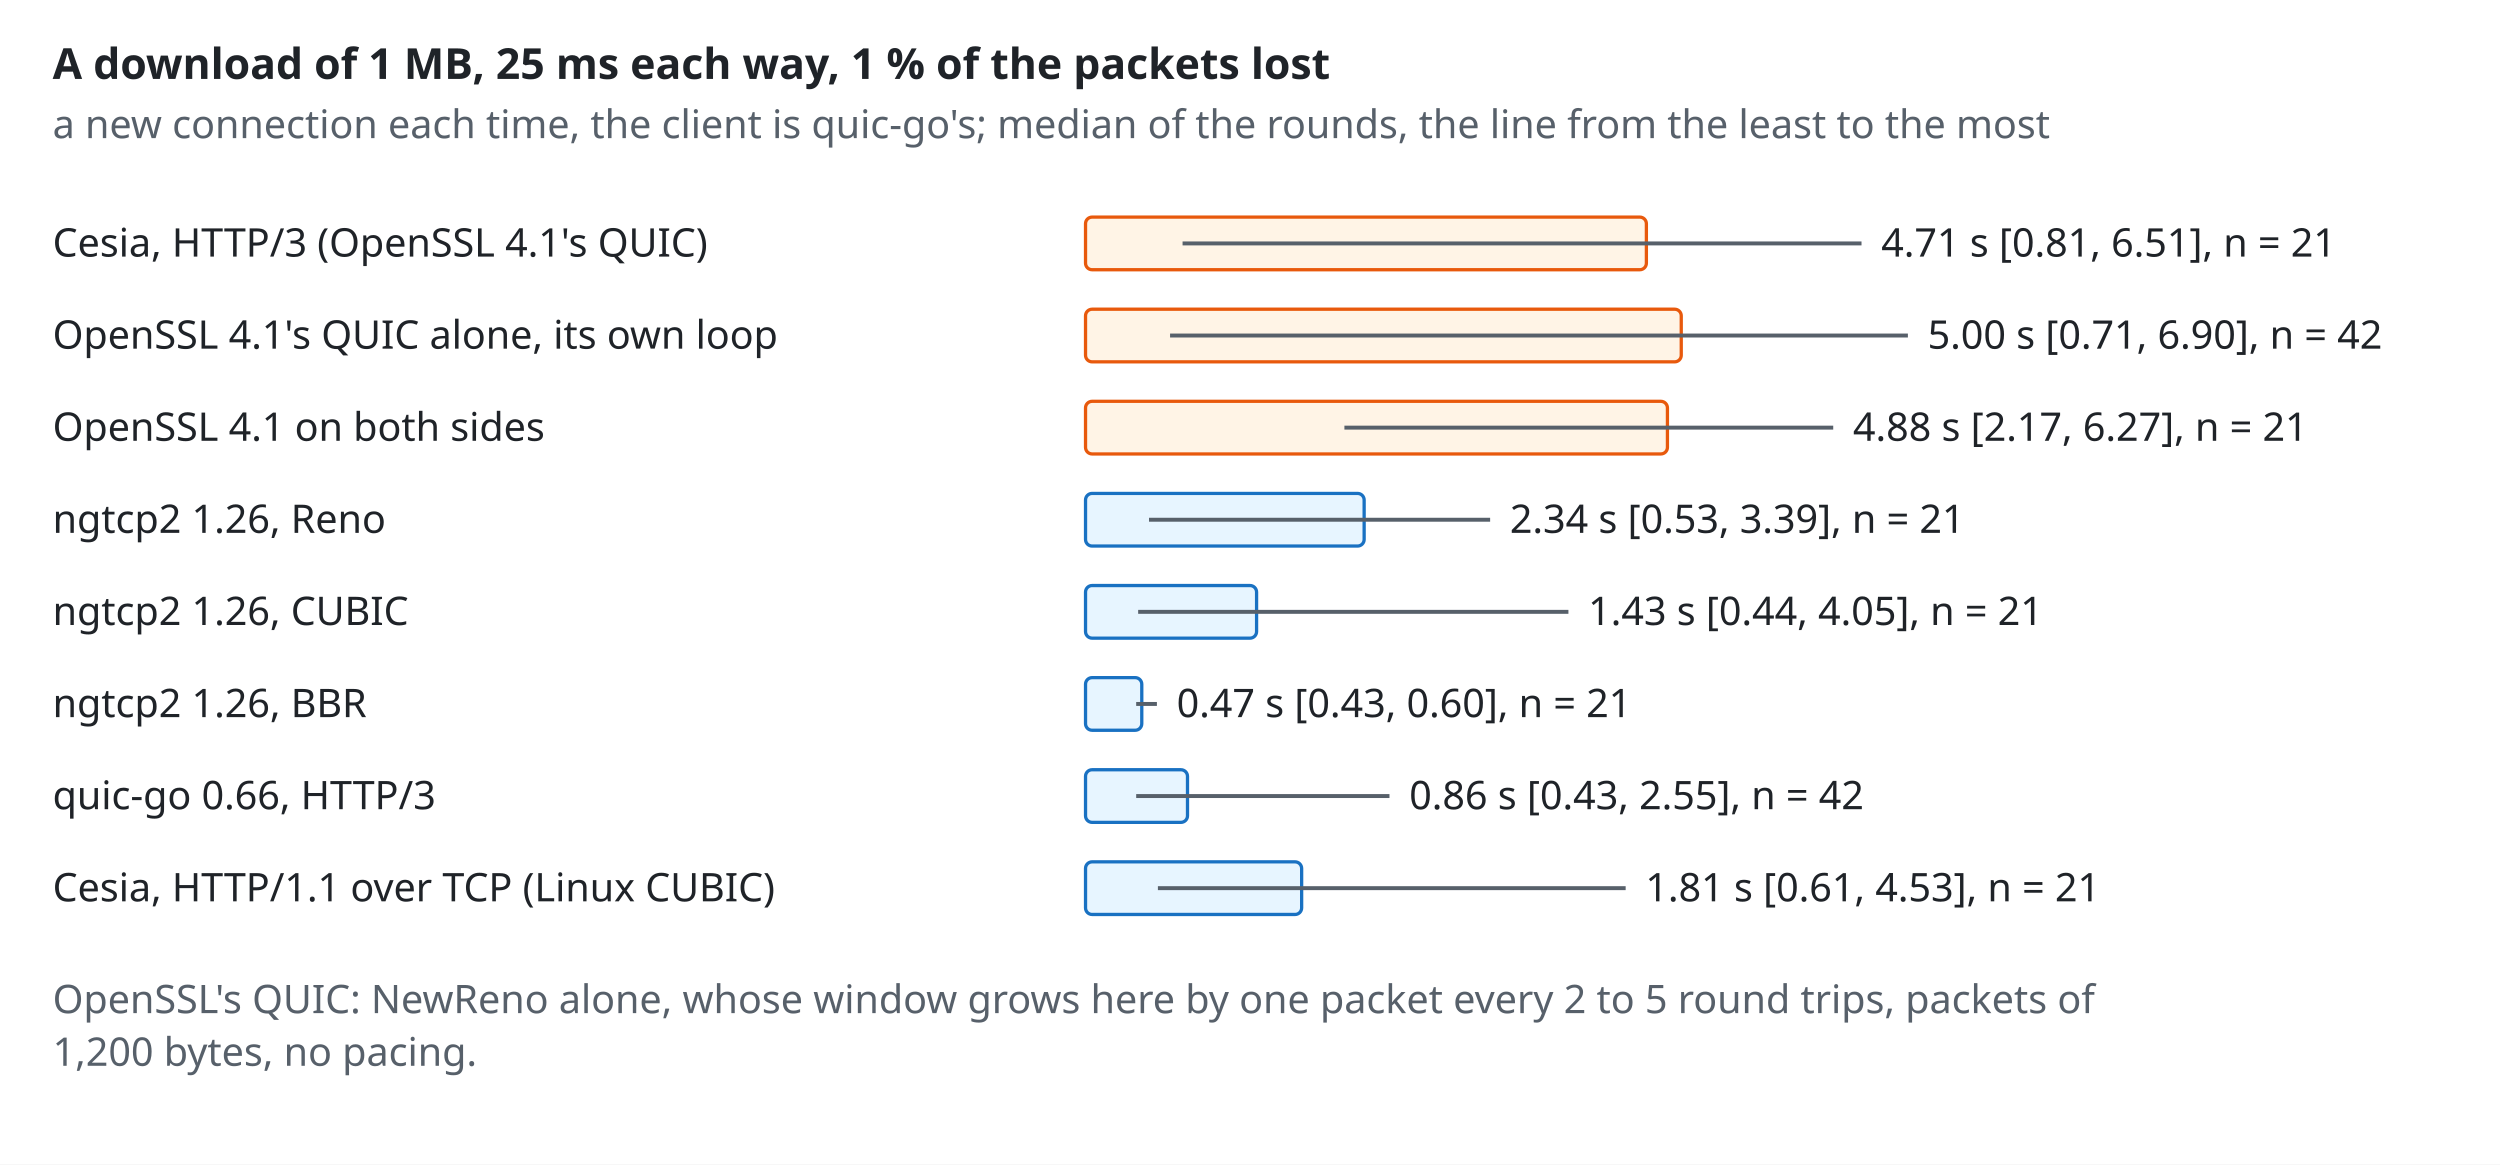
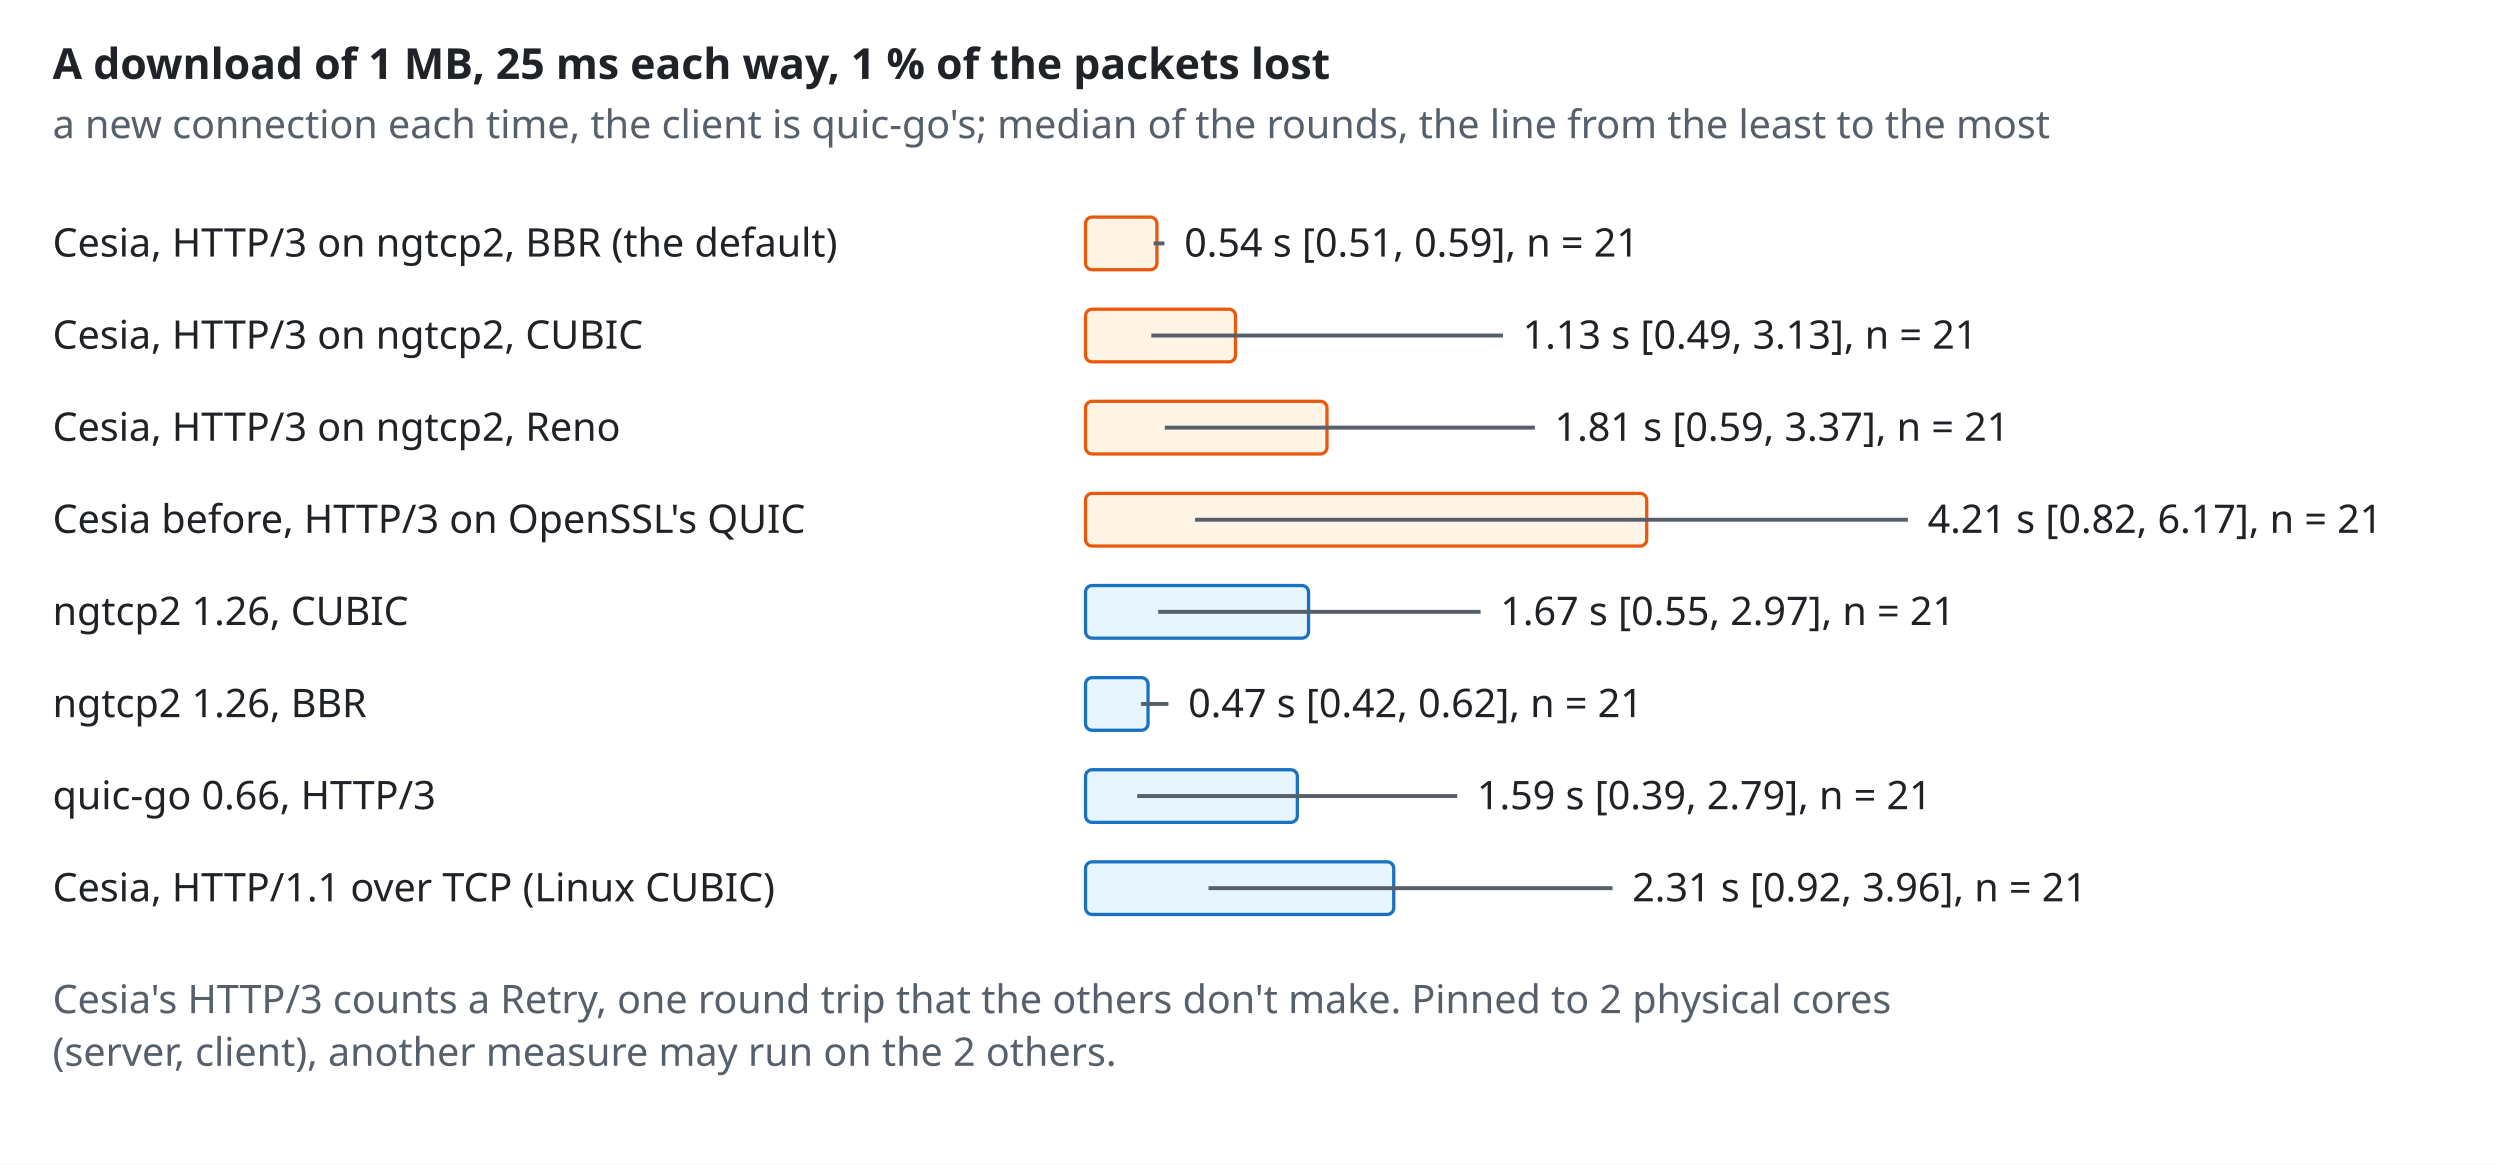
<svg xmlns="http://www.w3.org/2000/svg" width="760" height="354" viewBox="0 0 760 354">
  <style>text{font-family:system-ui, sans-serif;font-size:12px;fill:#1f2328}.h{font-weight:600;font-size:13px}.s{fill:#57606a}.b{fill:#e7f5ff;stroke:#1971c2}.c{fill:#fff4e6;stroke:#e8590c}.r{stroke:#57606a;stroke-width:1.2}</style>
  <rect width="760" height="354" fill="#fff" />
  <text class="h" x="16" y="24">A download of 1 MB, 25 ms each way, 1 % of the packets lost</text>
  <text class="s" x="16" y="42">a new connection each time, the client is quic-go's; median of the rounds, the line from the least to the most</text>
-   <text x="16" y="78">Cesia, HTTP/3 (OpenSSL 4.1's QUIC)</text>
-   <rect class="c" x="330" y="66" width="170.5" height="16" rx="2" />
-   <line class="r" x1="359.5" y1="74" x2="565.9" y2="74" />
-   <text x="571.9" y="78">4.71 s [0.81, 6.51], n = 21</text>
-   <text x="16" y="106">OpenSSL 4.1's QUIC alone, its own loop</text>
-   <rect class="c" x="330" y="94" width="181.1" height="16" rx="2" />
-   <line class="r" x1="355.7" y1="102" x2="580.0" y2="102" />
-   <text x="586.0" y="106">5.00 s [0.71, 6.90], n = 42</text>
-   <text x="16" y="134">OpenSSL 4.1 on both sides</text>
-   <rect class="c" x="330" y="122" width="176.9" height="16" rx="2" />
-   <line class="r" x1="408.7" y1="130" x2="557.3" y2="130" />
-   <text x="563.3" y="134">4.88 s [2.17, 6.27], n = 21</text>
-   <text x="16" y="162">ngtcp2 1.26, Reno</text>
-   <rect class="b" x="330" y="150" width="84.7" height="16" rx="2" />
-   <line class="r" x1="349.3" y1="158" x2="453.0" y2="158" />
-   <text x="459.0" y="162">2.34 s [0.53, 3.39], n = 21</text>
+   <text x="16" y="78">Cesia, HTTP/3 on ngtcp2, BBR (the default)</text>
+   <rect class="c" x="330" y="66" width="21.7" height="16" rx="2" />
+   <line class="r" x1="350.7" y1="74" x2="354.0" y2="74" />
+   <text x="360.0" y="78">0.54 s [0.51, 0.59], n = 21</text>
+   <text x="16" y="106">Cesia, HTTP/3 on ngtcp2, CUBIC</text>
+   <rect class="c" x="330" y="94" width="45.6" height="16" rx="2" />
+   <line class="r" x1="350.0" y1="102" x2="456.9" y2="102" />
+   <text x="462.9" y="106">1.13 s [0.49, 3.13], n = 21</text>
+   <text x="16" y="134">Cesia, HTTP/3 on ngtcp2, Reno</text>
+   <rect class="c" x="330" y="122" width="73.4" height="16" rx="2" />
+   <line class="r" x1="354.1" y1="130" x2="466.6" y2="130" />
+   <text x="472.6" y="134">1.81 s [0.59, 3.37], n = 21</text>
+   <text x="16" y="162">Cesia before, HTTP/3 on OpenSSL's QUIC</text>
+   <rect class="c" x="330" y="150" width="170.6" height="16" rx="2" />
+   <line class="r" x1="363.3" y1="158" x2="580.0" y2="158" />
+   <text x="586.0" y="162">4.21 s [0.82, 6.17], n = 21</text>
  <text x="16" y="190">ngtcp2 1.26, CUBIC</text>
-   <rect class="b" x="330" y="178" width="52.0" height="16" rx="2" />
-   <line class="r" x1="346.0" y1="186" x2="476.8" y2="186" />
-   <text x="482.8" y="190">1.43 s [0.44, 4.05], n = 21</text>
+   <rect class="b" x="330" y="178" width="67.8" height="16" rx="2" />
+   <line class="r" x1="352.1" y1="186" x2="450.1" y2="186" />
+   <text x="456.1" y="190">1.67 s [0.55, 2.97], n = 21</text>
  <text x="16" y="218">ngtcp2 1.26, BBR</text>
-   <rect class="b" x="330" y="206" width="17.1" height="16" rx="2" />
-   <line class="r" x1="345.4" y1="214" x2="351.7" y2="214" />
-   <text x="357.7" y="218">0.47 s [0.43, 0.60], n = 21</text>
+   <rect class="b" x="330" y="206" width="19.0" height="16" rx="2" />
+   <line class="r" x1="346.9" y1="214" x2="355.2" y2="214" />
+   <text x="361.2" y="218">0.47 s [0.42, 0.62], n = 21</text>
  <text x="16" y="246">quic-go 0.66, HTTP/3</text>
-   <rect class="b" x="330" y="234" width="31.0" height="16" rx="2" />
-   <line class="r" x1="345.4" y1="242" x2="422.4" y2="242" />
-   <text x="428.4" y="246">0.86 s [0.43, 2.55], n = 42</text>
+   <rect class="b" x="330" y="234" width="64.4" height="16" rx="2" />
+   <line class="r" x1="345.7" y1="242" x2="443.0" y2="242" />
+   <text x="449.0" y="246">1.59 s [0.39, 2.79], n = 21</text>
  <text x="16" y="274">Cesia, HTTP/1.1 over TCP (Linux CUBIC)</text>
-   <rect class="b" x="330" y="262" width="65.7" height="16" rx="2" />
-   <line class="r" x1="352.0" y1="270" x2="494.2" y2="270" />
-   <text x="500.2" y="274">1.81 s [0.61, 4.53], n = 21</text>
-   <text class="s" x="16" y="308">OpenSSL's QUIC: NewReno alone, whose window grows here by one packet every 2 to 5 round trips, packets of</text>
-   <text class="s" x="16" y="324">1,200 bytes, no pacing.</text>
+   <rect class="b" x="330" y="262" width="93.7" height="16" rx="2" />
+   <line class="r" x1="367.4" y1="270" x2="490.2" y2="270" />
+   <text x="496.2" y="274">2.31 s [0.92, 3.96], n = 21</text>
+   <text class="s" x="16" y="308">Cesia's HTTP/3 counts a Retry, one round trip that the others don't make. Pinned to 2 physical cores</text>
+   <text class="s" x="16" y="324">(server, client), another measure may run on the 2 others.</text>
</svg>
